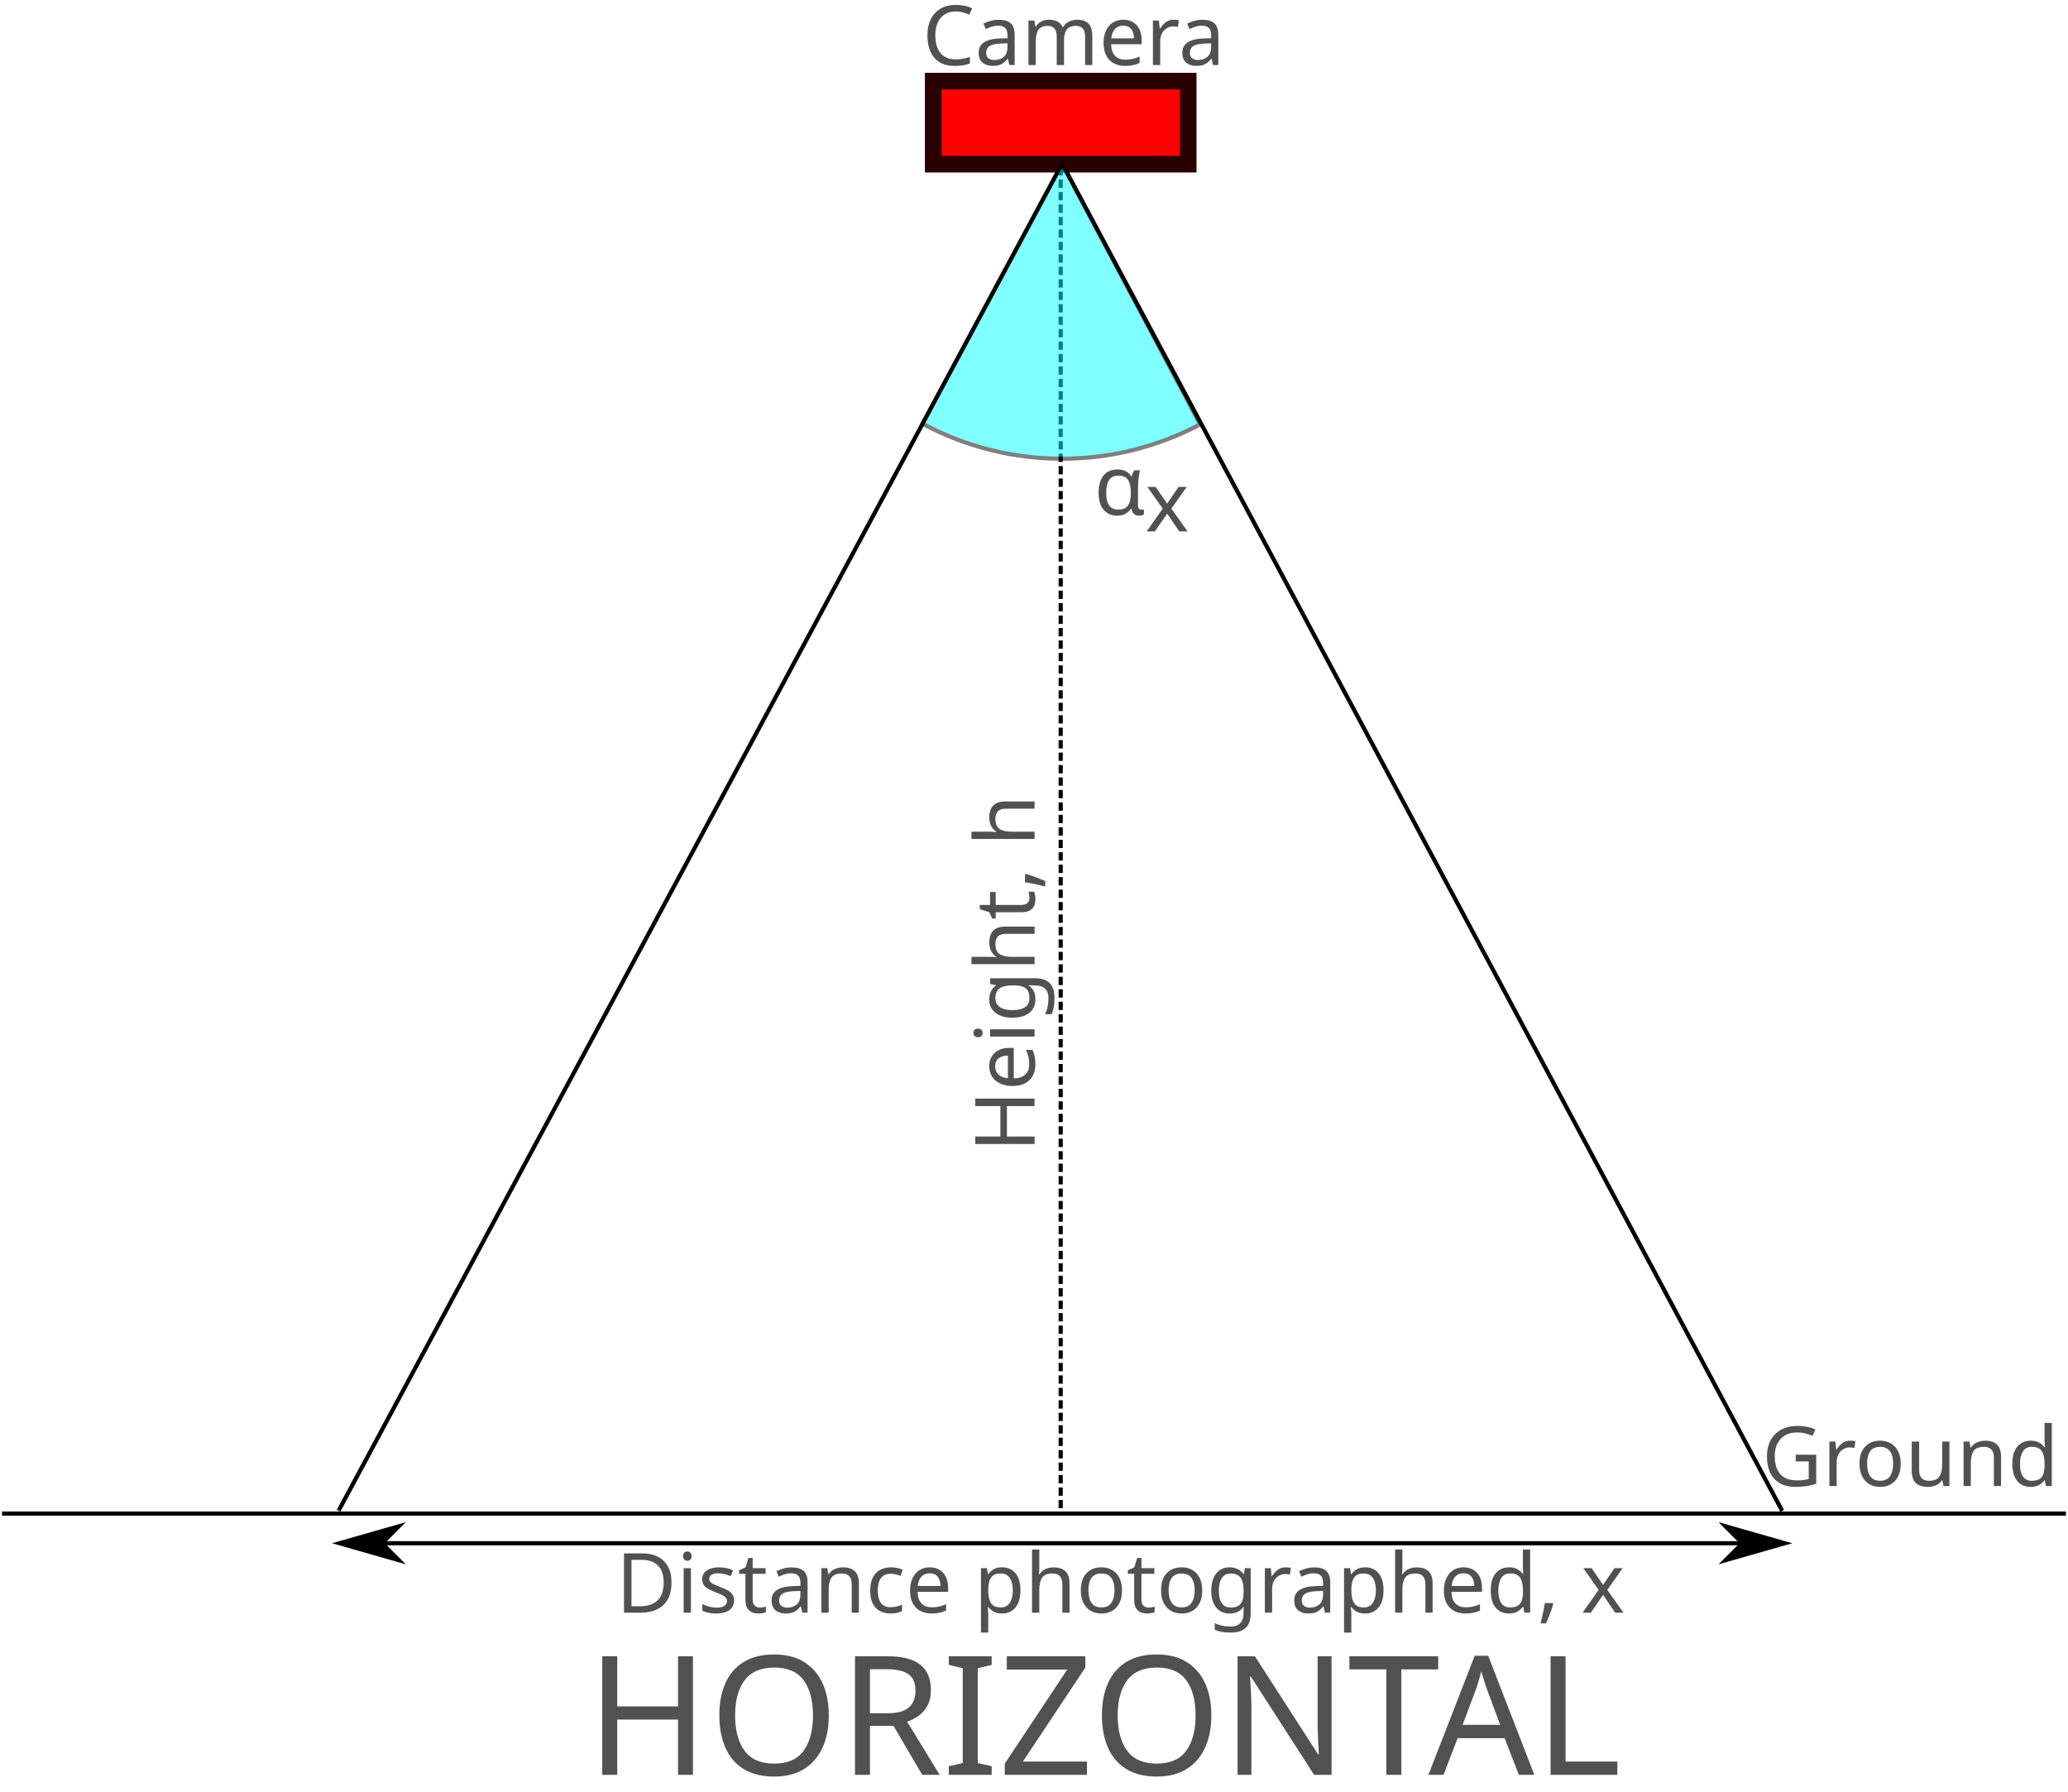
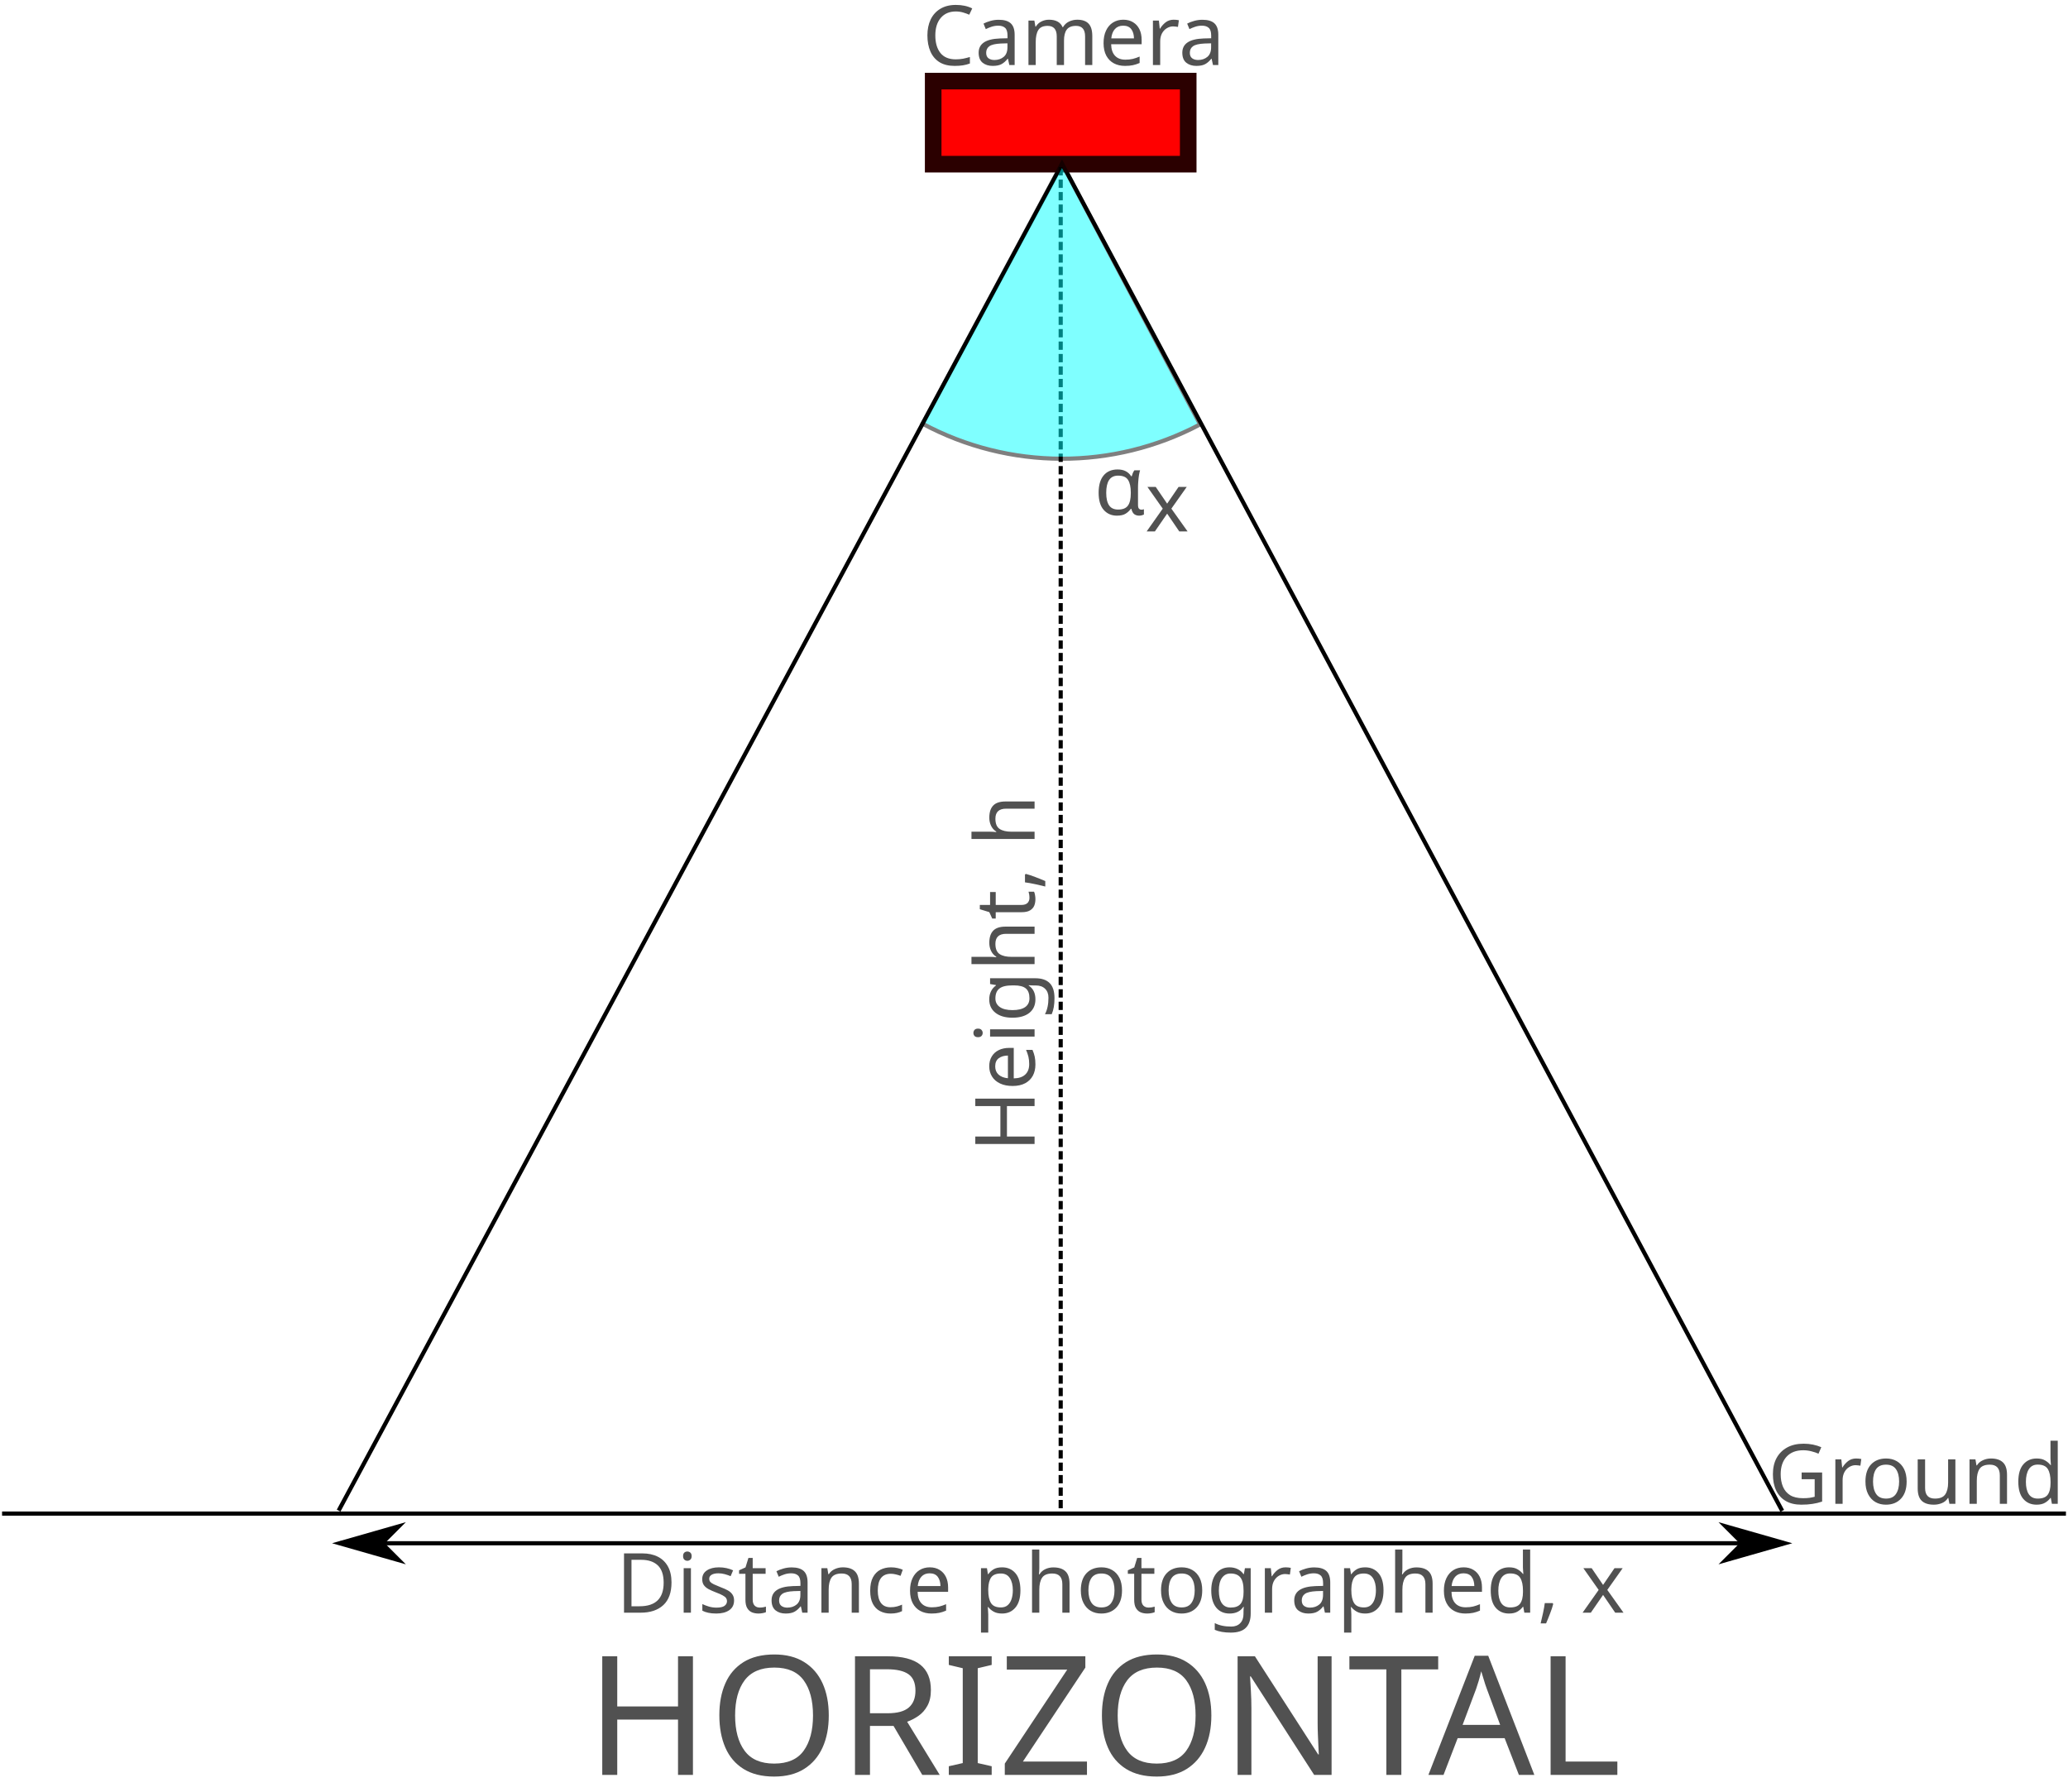
- <svg xmlns="http://www.w3.org/2000/svg" width="498.143" height="431.52" id="svg2" version="1.1">
+ <svg xmlns="http://www.w3.org/2000/svg" width="498.14" height="431.52" id="svg2" version="1.1">
  <defs id="defs4">
    <marker orient="auto" refY="0" refX="0" id="Arrow1Lend" style="overflow:visible">
      <path id="path3822" d="M 0,0 5,-5 -12.5,0 5,5 0,0 z" style="fill-rule:evenodd;stroke:#000000;stroke-width:1pt" transform="matrix(-0.8,0,0,-0.8,-10,0)" />
    </marker>
    <marker orient="auto" refY="0" refX="0" id="Arrow1Lstart" style="overflow:visible">
      <path id="path3819" d="M 0,0 5,-5 -12.5,0 5,5 0,0 z" style="fill-rule:evenodd;stroke:#000000;stroke-width:1pt" transform="matrix(0.8,0,0,0.8,10,0)" />
    </marker>
  </defs>
  <g id="layer1" transform="translate(-82.35714,-140.6834)">
    <path style="fill:none;stroke:#000000;stroke-width:1px;stroke-linecap:butt;stroke-linejoin:miter;stroke-opacity:1" d="m 82.857,505.219 497.143,0" id="path2985" />
    <path style="fill:none;stroke:#000000;stroke-width:1px;stroke-linecap:butt;stroke-linejoin:miter;stroke-opacity:1" d="m 338.571,179.505 -174.643,325" id="path2987" />
    <path style="fill:none;stroke:#000000;stroke-width:1px;stroke-linecap:butt;stroke-linejoin:miter;stroke-opacity:1" d="M 511.658,504.57 337.722,179.191" id="path2987-6" />
    <rect style="fill:#ff0000;fill-opacity:1;stroke:#2b0000;stroke-width:4;stroke-linecap:round;stroke-miterlimit:4;stroke-opacity:1;stroke-dasharray:none" id="rect3025" width="61.429" height="20" x="307.143" y="160.219" />
    <text xml:space="preserve" style="font-size:14px;font-style:normal;font-variant:normal;font-weight:normal;font-stretch:normal;line-height:125%;letter-spacing:0px;word-spacing:0px;fill:#515151;fill-opacity:1;stroke:none;font-family:PT Sans;-inkscape-font-specification:PT Sans" x="304.531" y="156.352" id="text3027">
      <tspan id="tspan3029" x="304.531" y="156.352" style="font-size:20px;fill:#515151;fill-opacity:1">Camera</tspan>
    </text>
-     <text xml:space="preserve" style="font-size:14px;font-style:normal;font-weight:normal;line-height:125%;letter-spacing:0px;word-spacing:0px;fill:#515151;fill-opacity:1;stroke:none;font-family:Sans" x="506.766" y="498.588" id="text3031">
-       <tspan id="tspan3033" x="506.766" y="498.588" style="font-size:20px;fill:#515151;fill-opacity:1">Ground</tspan>
+     <text xml:space="preserve" style="font-size:14px;font-style:normal;font-weight:normal;line-height:125%;letter-spacing:0px;word-spacing:0px;fill:#515151;fill-opacity:1;stroke:none;font-family:Sans" x="508.195" y="502.873" id="text3031">
+       <tspan id="tspan3033" x="508.195" y="502.873" style="font-size:20px;fill:#515151;fill-opacity:1">Ground</tspan>
    </text>
    <path style="fill:none;stroke:#000000;stroke-width:1;stroke-linecap:butt;stroke-linejoin:miter;stroke-miterlimit:4;stroke-opacity:1;stroke-dasharray:2, 1;stroke-dashoffset:0" d="m 337.857,180.934 0,324.286" id="path3035" />
    <text xml:space="preserve" style="font-size:14px;font-style:normal;font-weight:normal;line-height:125%;letter-spacing:0px;word-spacing:0px;fill:#515151;fill-opacity:1;stroke:none;font-family:Sans" x="-418.143" y="331.566" id="text3805" transform="matrix(0,-1,1,0,0,0)">
-       <tspan id="tspan3807" x="-418.143" y="331.566" style="font-size:20px;font-style:normal;font-variant:normal;font-weight:normal;font-stretch:normal;font-family:PT Sans;-inkscape-font-specification:PT Sans;fill:#515151;fill-opacity:1">Height, h</tspan>
+       <tspan id="tspan3807" x="-418.143" y="331.566" style="font-size:20px;font-style:normal;font-variant:normal;font-weight:normal;font-stretch:normal;fill:#515151;fill-opacity:1;font-family:PT Sans;-inkscape-font-specification:PT Sans">Height, h</tspan>
    </text>
    <text xml:space="preserve" style="font-size:14px;font-style:normal;font-weight:normal;line-height:125%;letter-spacing:0px;word-spacing:0px;fill:#515151;fill-opacity:1;stroke:none;font-family:Sans" x="230.735" y="529.087" id="text3809">
      <tspan x="230.735" y="529.087" id="tspan4461" style="font-size:20px;font-style:normal;font-variant:normal;font-weight:normal;font-stretch:normal;fill:#515151;fill-opacity:1;font-family:PT Sans;-inkscape-font-specification:PT Sans">Distance photographed, x</tspan>
    </text>
    <path style="fill:none;stroke:#000000;stroke-width:1px;stroke-linecap:butt;stroke-linejoin:miter;stroke-opacity:1;marker-start:url(#Arrow1Lstart);marker-end:url(#Arrow1Lend)" d="m 164.286,512.362 347.857,0" id="path3813" />
-     <path style="opacity:0.5;color:#000000;fill:#00ffff;fill-opacity:1;fill-rule:evenodd;stroke:#000000;stroke-width:1px;stroke-linecap:butt;stroke-linejoin:miter;stroke-miterlimit:4;stroke-opacity:1;stroke-dasharray:none;stroke-dashoffset:0;marker:none;visibility:visible;display:inline;overflow:visible;enable-background:accumulate" id="path4447" d="m 397.32,263.455 c -8.576,22.076 -27.586,38.43 -50.695,43.613 l -15.553,-69.349 z" transform="matrix(0.7563924,0.6541181,-0.6541181,0.7563924,243.2452,-216.274)" />
+     <path style="opacity:0.5;color:#000000;fill:#00ffff;fill-opacity:1;fill-rule:evenodd;stroke:#000000;stroke-width:1px;stroke-linecap:butt;stroke-linejoin:miter;stroke-miterlimit:4;stroke-opacity:1;stroke-dasharray:none;stroke-dashoffset:0;marker:none;visibility:visible;display:inline;overflow:visible;enable-background:accumulate" id="path4447" d="m 397.32,263.455 a 71.071,71.071 0 0 1 -50.695,43.613 l -15.553,-69.349 z" transform="matrix(0.7563924,0.6541181,-0.6541181,0.7563924,243.2452,-216.274)" />
    <text xml:space="preserve" x="345.903" y="264.673" id="text4451" style="fill:#515151;fill-opacity:1">
-       <tspan id="tspan4453" x="345.903" y="264.673" style="font-size:20px;font-style:normal;font-variant:normal;font-weight:normal;font-stretch:normal;font-family:PT Sans;-inkscape-font-specification:PT Sans;fill:#515151;fill-opacity:1">α<tspan style="font-size:20px;font-style:normal;font-variant:normal;font-weight:normal;font-stretch:normal;baseline-shift:sub;font-family:PT Sans;-inkscape-font-specification:PT Sans;fill:#515151;fill-opacity:1" id="tspan4455">x</tspan>
+       <tspan id="tspan4453" x="345.903" y="264.673" style="font-size:20px;font-style:normal;font-variant:normal;font-weight:normal;font-stretch:normal;fill:#515151;fill-opacity:1;font-family:PT Sans;-inkscape-font-specification:PT Sans">α<tspan style="font-size:20px;font-style:normal;font-variant:normal;font-weight:normal;font-stretch:normal;baseline-shift:sub;fill:#515151;fill-opacity:1;font-family:PT Sans;-inkscape-font-specification:PT Sans" id="tspan4455">x</tspan>
      </tspan>
    </text>
    <text xml:space="preserve" style="font-size:14px;font-style:normal;font-weight:normal;line-height:125%;letter-spacing:0px;word-spacing:0px;fill:#515151;fill-opacity:1;stroke:none;font-family:Sans" x="223.554" y="568.152" id="text4457">
      <tspan id="tspan4459" x="223.554" y="568.152" style="font-size:40px;font-style:normal;font-variant:normal;font-weight:normal;font-stretch:normal;fill:#515151;fill-opacity:1;font-family:PT Sans;-inkscape-font-specification:PT Sans">HORIZONTAL</tspan>
    </text>
  </g>
</svg>
